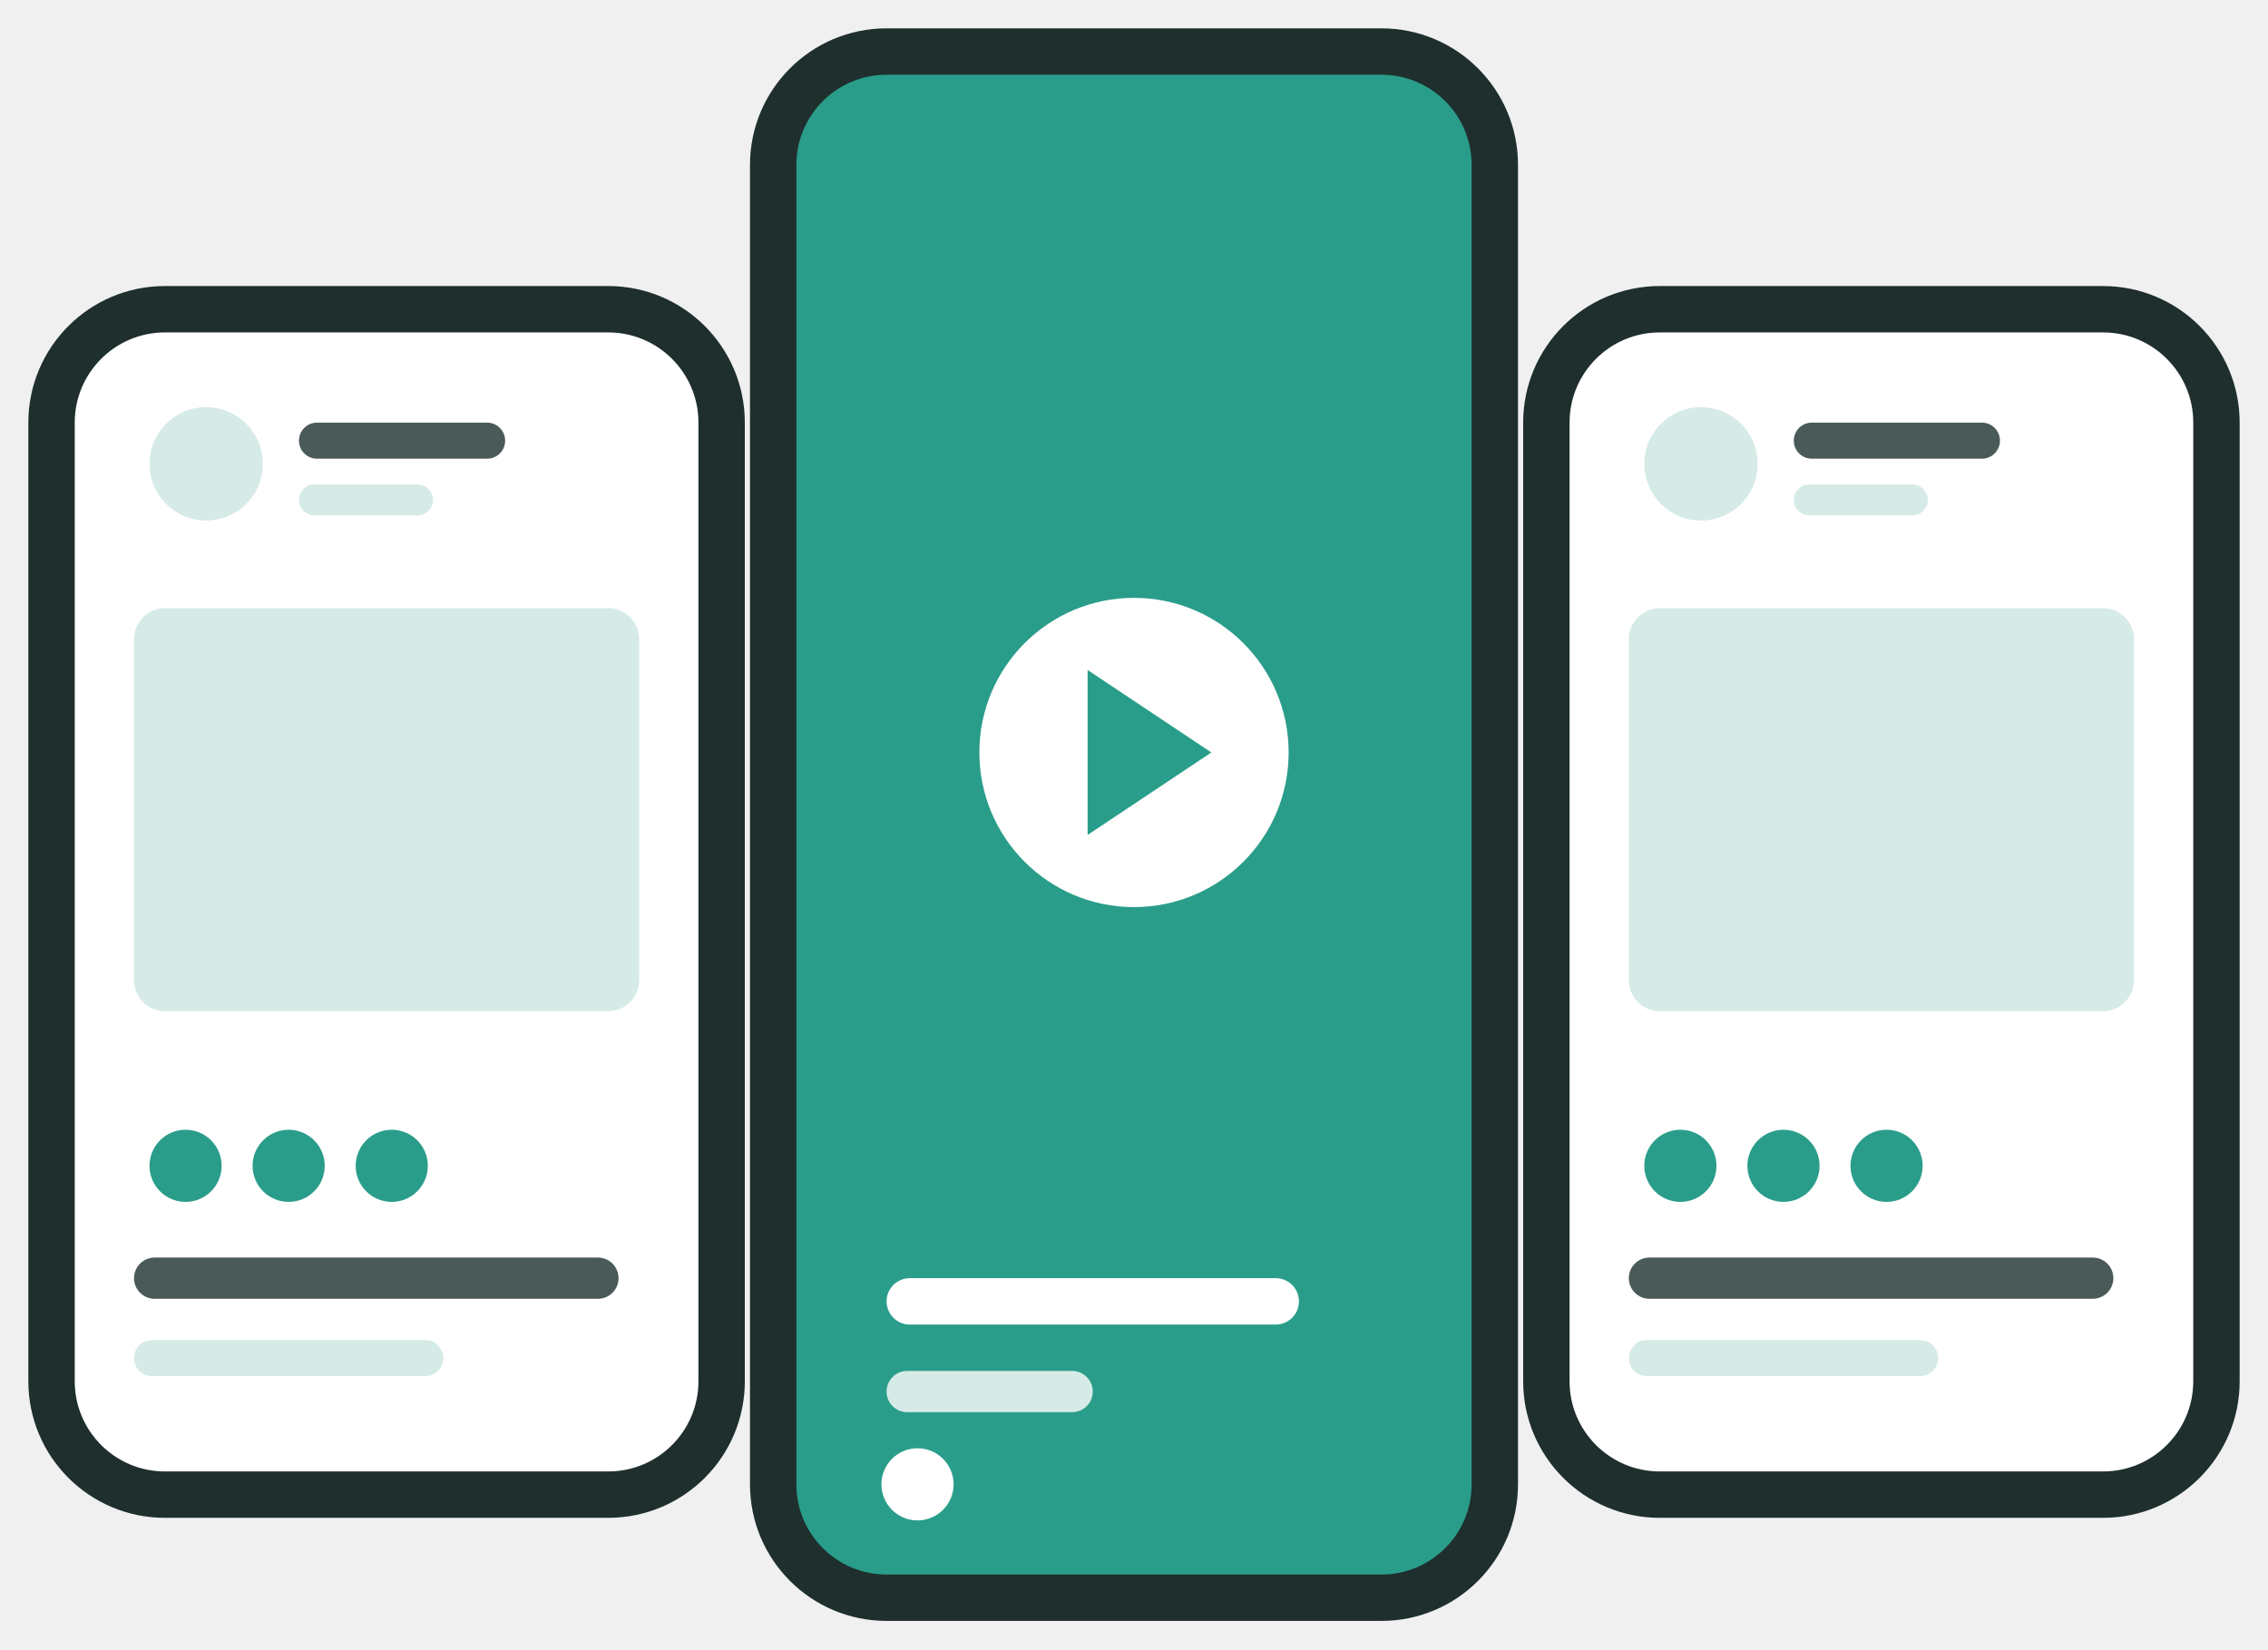
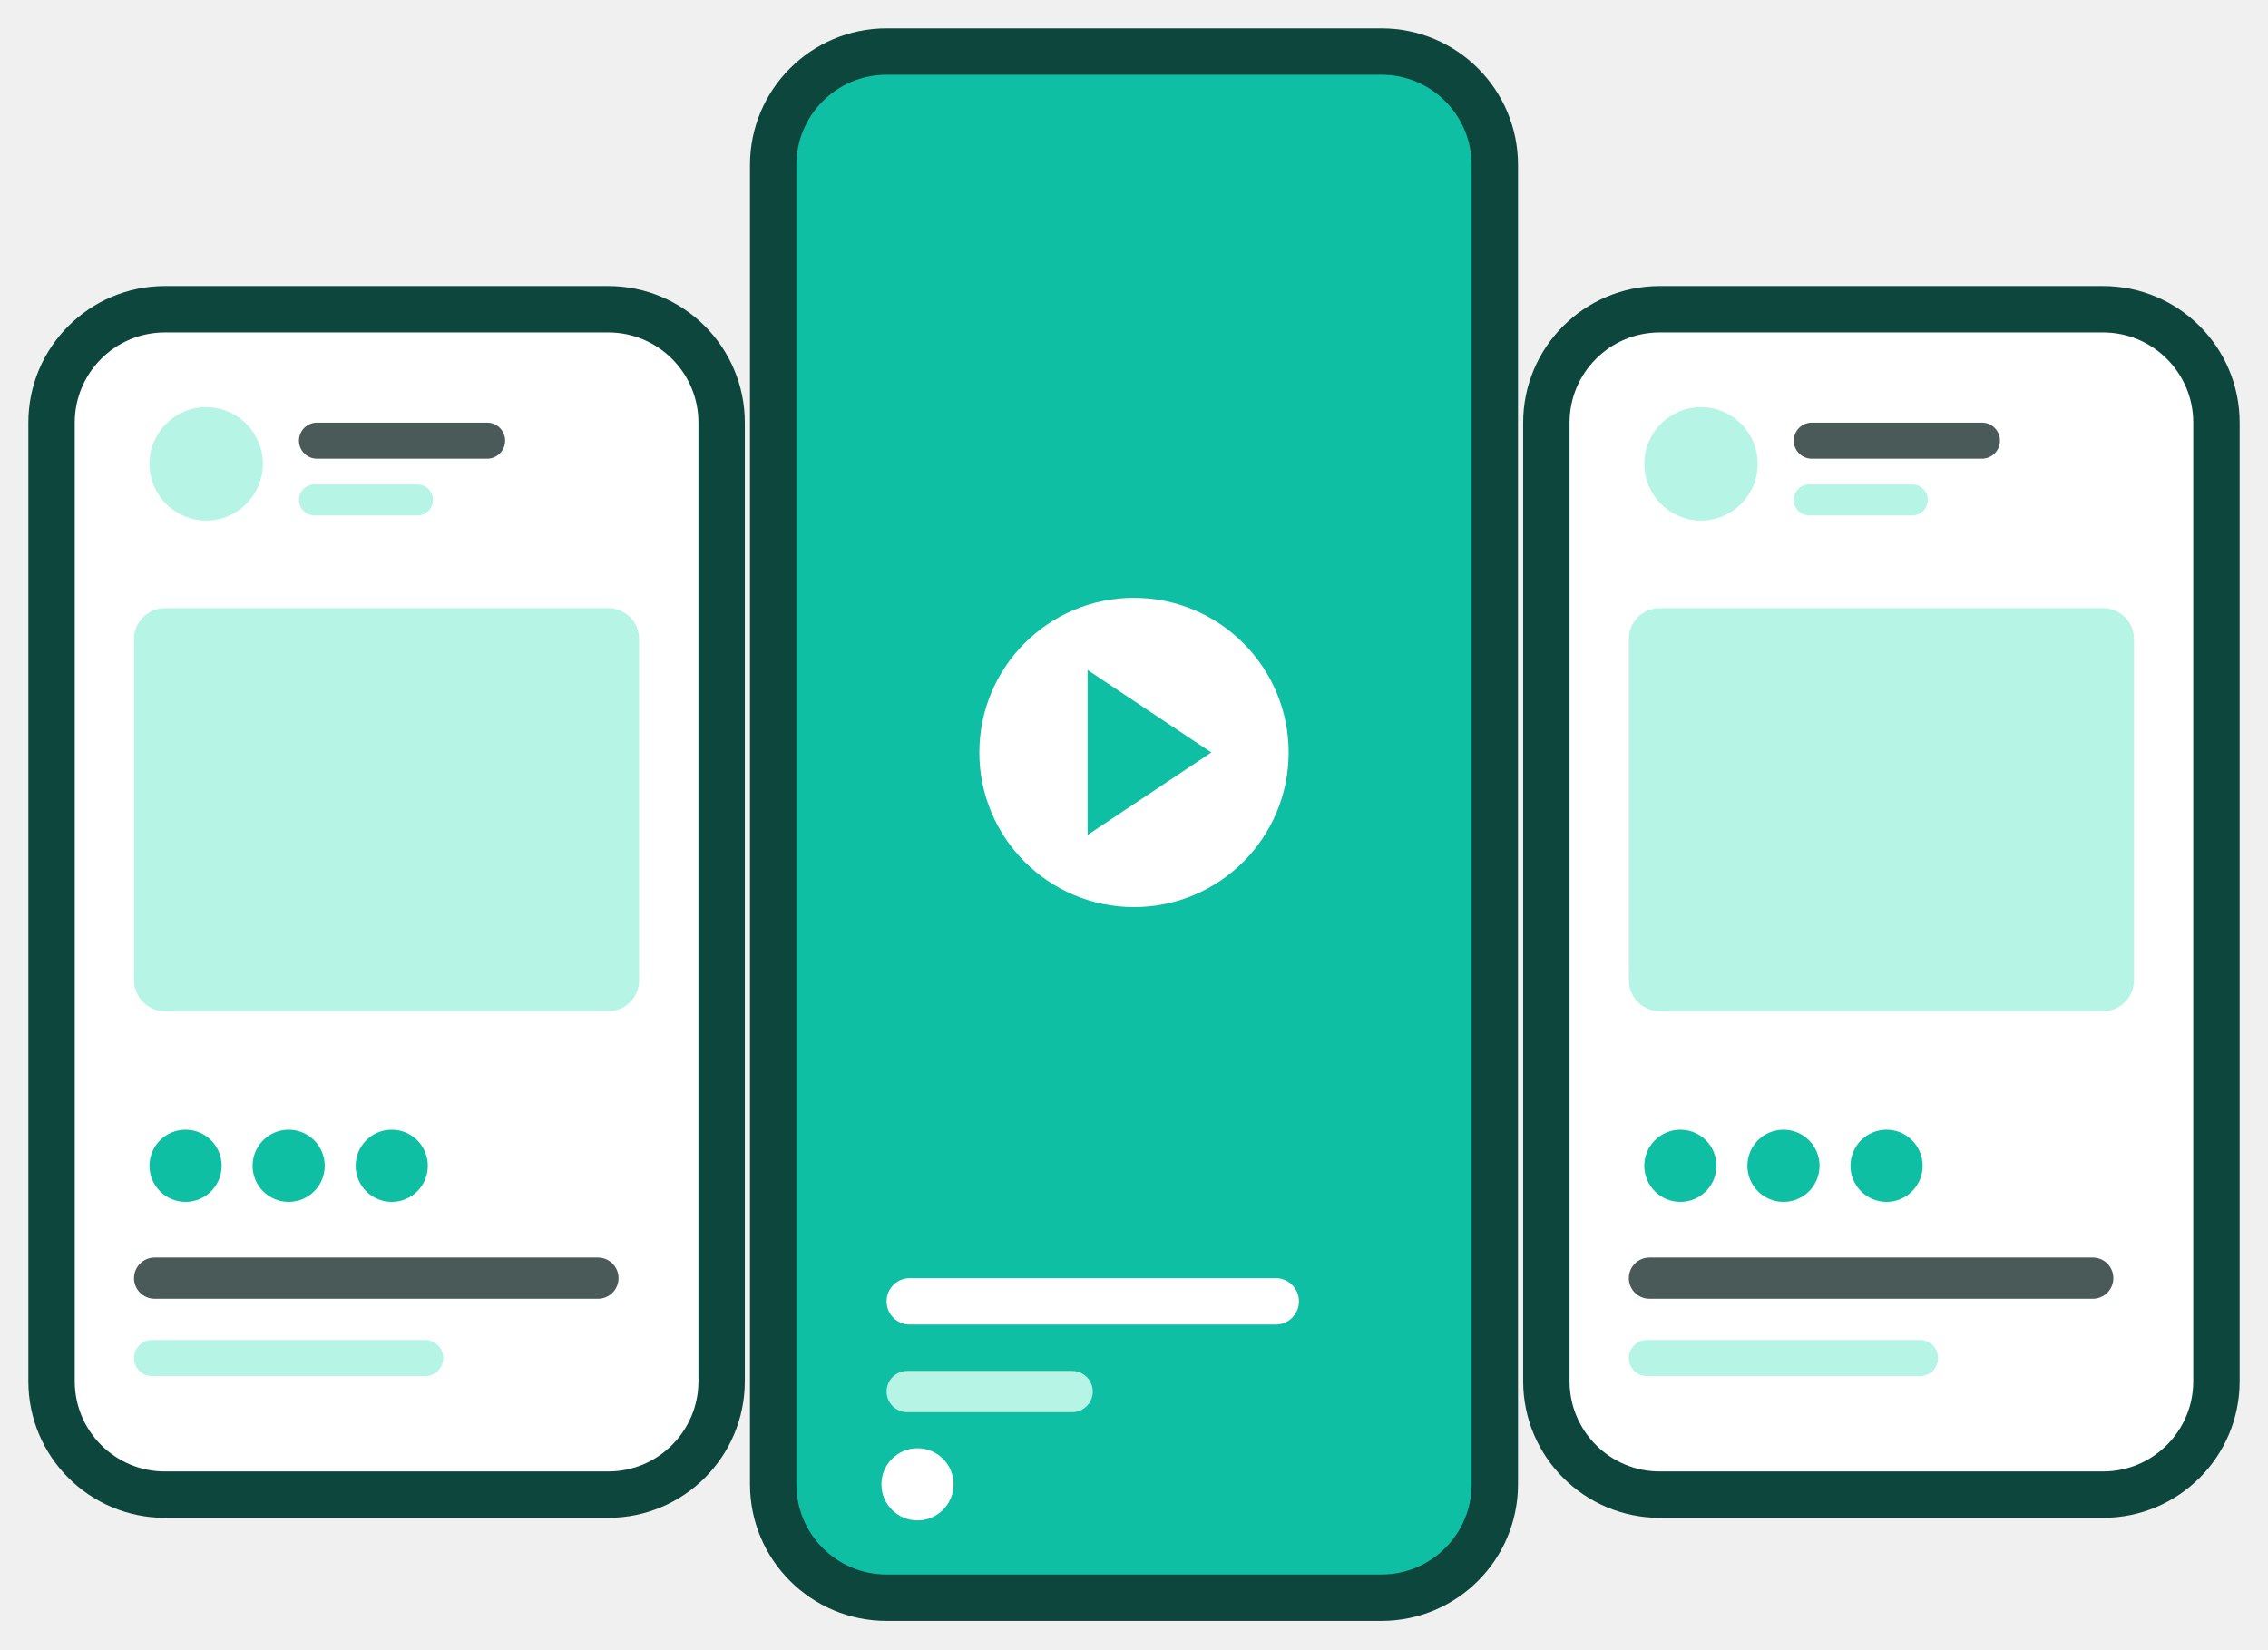
<svg xmlns="http://www.w3.org/2000/svg" viewBox="0 0 440 320" fill="none">
-   <rect x="10" y="60" width="130" height="230" rx="22" fill="#fff" stroke="#1E2F2D" stroke-width="9" />
-   <circle cx="40" cy="90" r="11" fill="#D6EBE7" />
+   <rect x="10" y="60" width="130" height="230" rx="22" fill="#fff" stroke="#0d463d" stroke-width="9" />
+   <circle cx="40" cy="90" r="11" fill="#b6f5e5" />
  <rect x="58" y="82" width="40" height="7" rx="3.5" fill="#4A5A58" />
-   <rect x="58" y="94" width="26" height="6" rx="3" fill="#D6EBE7" />
-   <rect x="26" y="118" width="98" height="78.2" rx="6" fill="#D6EBE7" />
-   <circle cx="36" cy="226.2" r="7" fill="#2A9D8A" />
-   <circle cx="56" cy="226.2" r="7" fill="#2A9D8A" />
-   <circle cx="76" cy="226.2" r="7" fill="#2A9D8A" />
+   <rect x="58" y="94" width="26" height="6" rx="3" fill="#b6f5e5" />
+   <rect x="26" y="118" width="98" height="78.2" rx="6" fill="#b6f5e5" />
+   <circle cx="36" cy="226.2" r="7" fill="#0ebfa3" />
+   <circle cx="56" cy="226.2" r="7" fill="#0ebfa3" />
+   <circle cx="76" cy="226.2" r="7" fill="#0ebfa3" />
  <rect x="26" y="244" width="94" height="8" rx="4" fill="#4A5A58" />
-   <rect x="26" y="260" width="60" height="7" rx="3.5" fill="#D6EBE7" />
-   <rect x="300" y="60" width="130" height="230" rx="22" fill="#fff" stroke="#1E2F2D" stroke-width="9" />
-   <circle cx="330" cy="90" r="11" fill="#D6EBE7" />
+   <rect x="26" y="260" width="60" height="7" rx="3.5" fill="#b6f5e5" />
+   <rect x="300" y="60" width="130" height="230" rx="22" fill="#fff" stroke="#0d463d" stroke-width="9" />
+   <circle cx="330" cy="90" r="11" fill="#b6f5e5" />
  <rect x="348" y="82" width="40" height="7" rx="3.5" fill="#4A5A58" />
-   <rect x="348" y="94" width="26" height="6" rx="3" fill="#D6EBE7" />
-   <rect x="316" y="118" width="98" height="78.2" rx="6" fill="#D6EBE7" />
-   <circle cx="326" cy="226.2" r="7" fill="#2A9D8A" />
-   <circle cx="346" cy="226.2" r="7" fill="#2A9D8A" />
-   <circle cx="366" cy="226.2" r="7" fill="#2A9D8A" />
+   <rect x="348" y="94" width="26" height="6" rx="3" fill="#b6f5e5" />
+   <rect x="316" y="118" width="98" height="78.2" rx="6" fill="#b6f5e5" />
+   <circle cx="326" cy="226.2" r="7" fill="#0ebfa3" />
+   <circle cx="346" cy="226.2" r="7" fill="#0ebfa3" />
+   <circle cx="366" cy="226.2" r="7" fill="#0ebfa3" />
  <rect x="316" y="244" width="94" height="8" rx="4" fill="#4A5A58" />
-   <rect x="316" y="260" width="60" height="7" rx="3.5" fill="#D6EBE7" />
-   <rect x="150" y="10" width="140" height="300" rx="22" fill="#2A9D8A" stroke="#1E2F2D" stroke-width="9" />
+   <rect x="316" y="260" width="60" height="7" rx="3.5" fill="#b6f5e5" />
+   <rect x="150" y="10" width="140" height="300" rx="22" fill="#0ebfa3" stroke="#0d463d" stroke-width="9" />
  <circle cx="220.0" cy="146.0" r="30" fill="#fff" />
-   <path d="M211.0 130.0l24 16-24 16z" fill="#2A9D8A" />
+   <path d="M211.0 130.0l24 16-24 16z" fill="#0ebfa3" />
  <rect x="172" y="248" width="80" height="9" rx="4.5" fill="#fff" />
-   <rect x="172" y="266" width="40" height="8" rx="4" fill="#D6EBE7" />
+   <rect x="172" y="266" width="40" height="8" rx="4" fill="#b6f5e5" />
  <circle cx="178" cy="288" r="7" fill="#fff" />
</svg>
